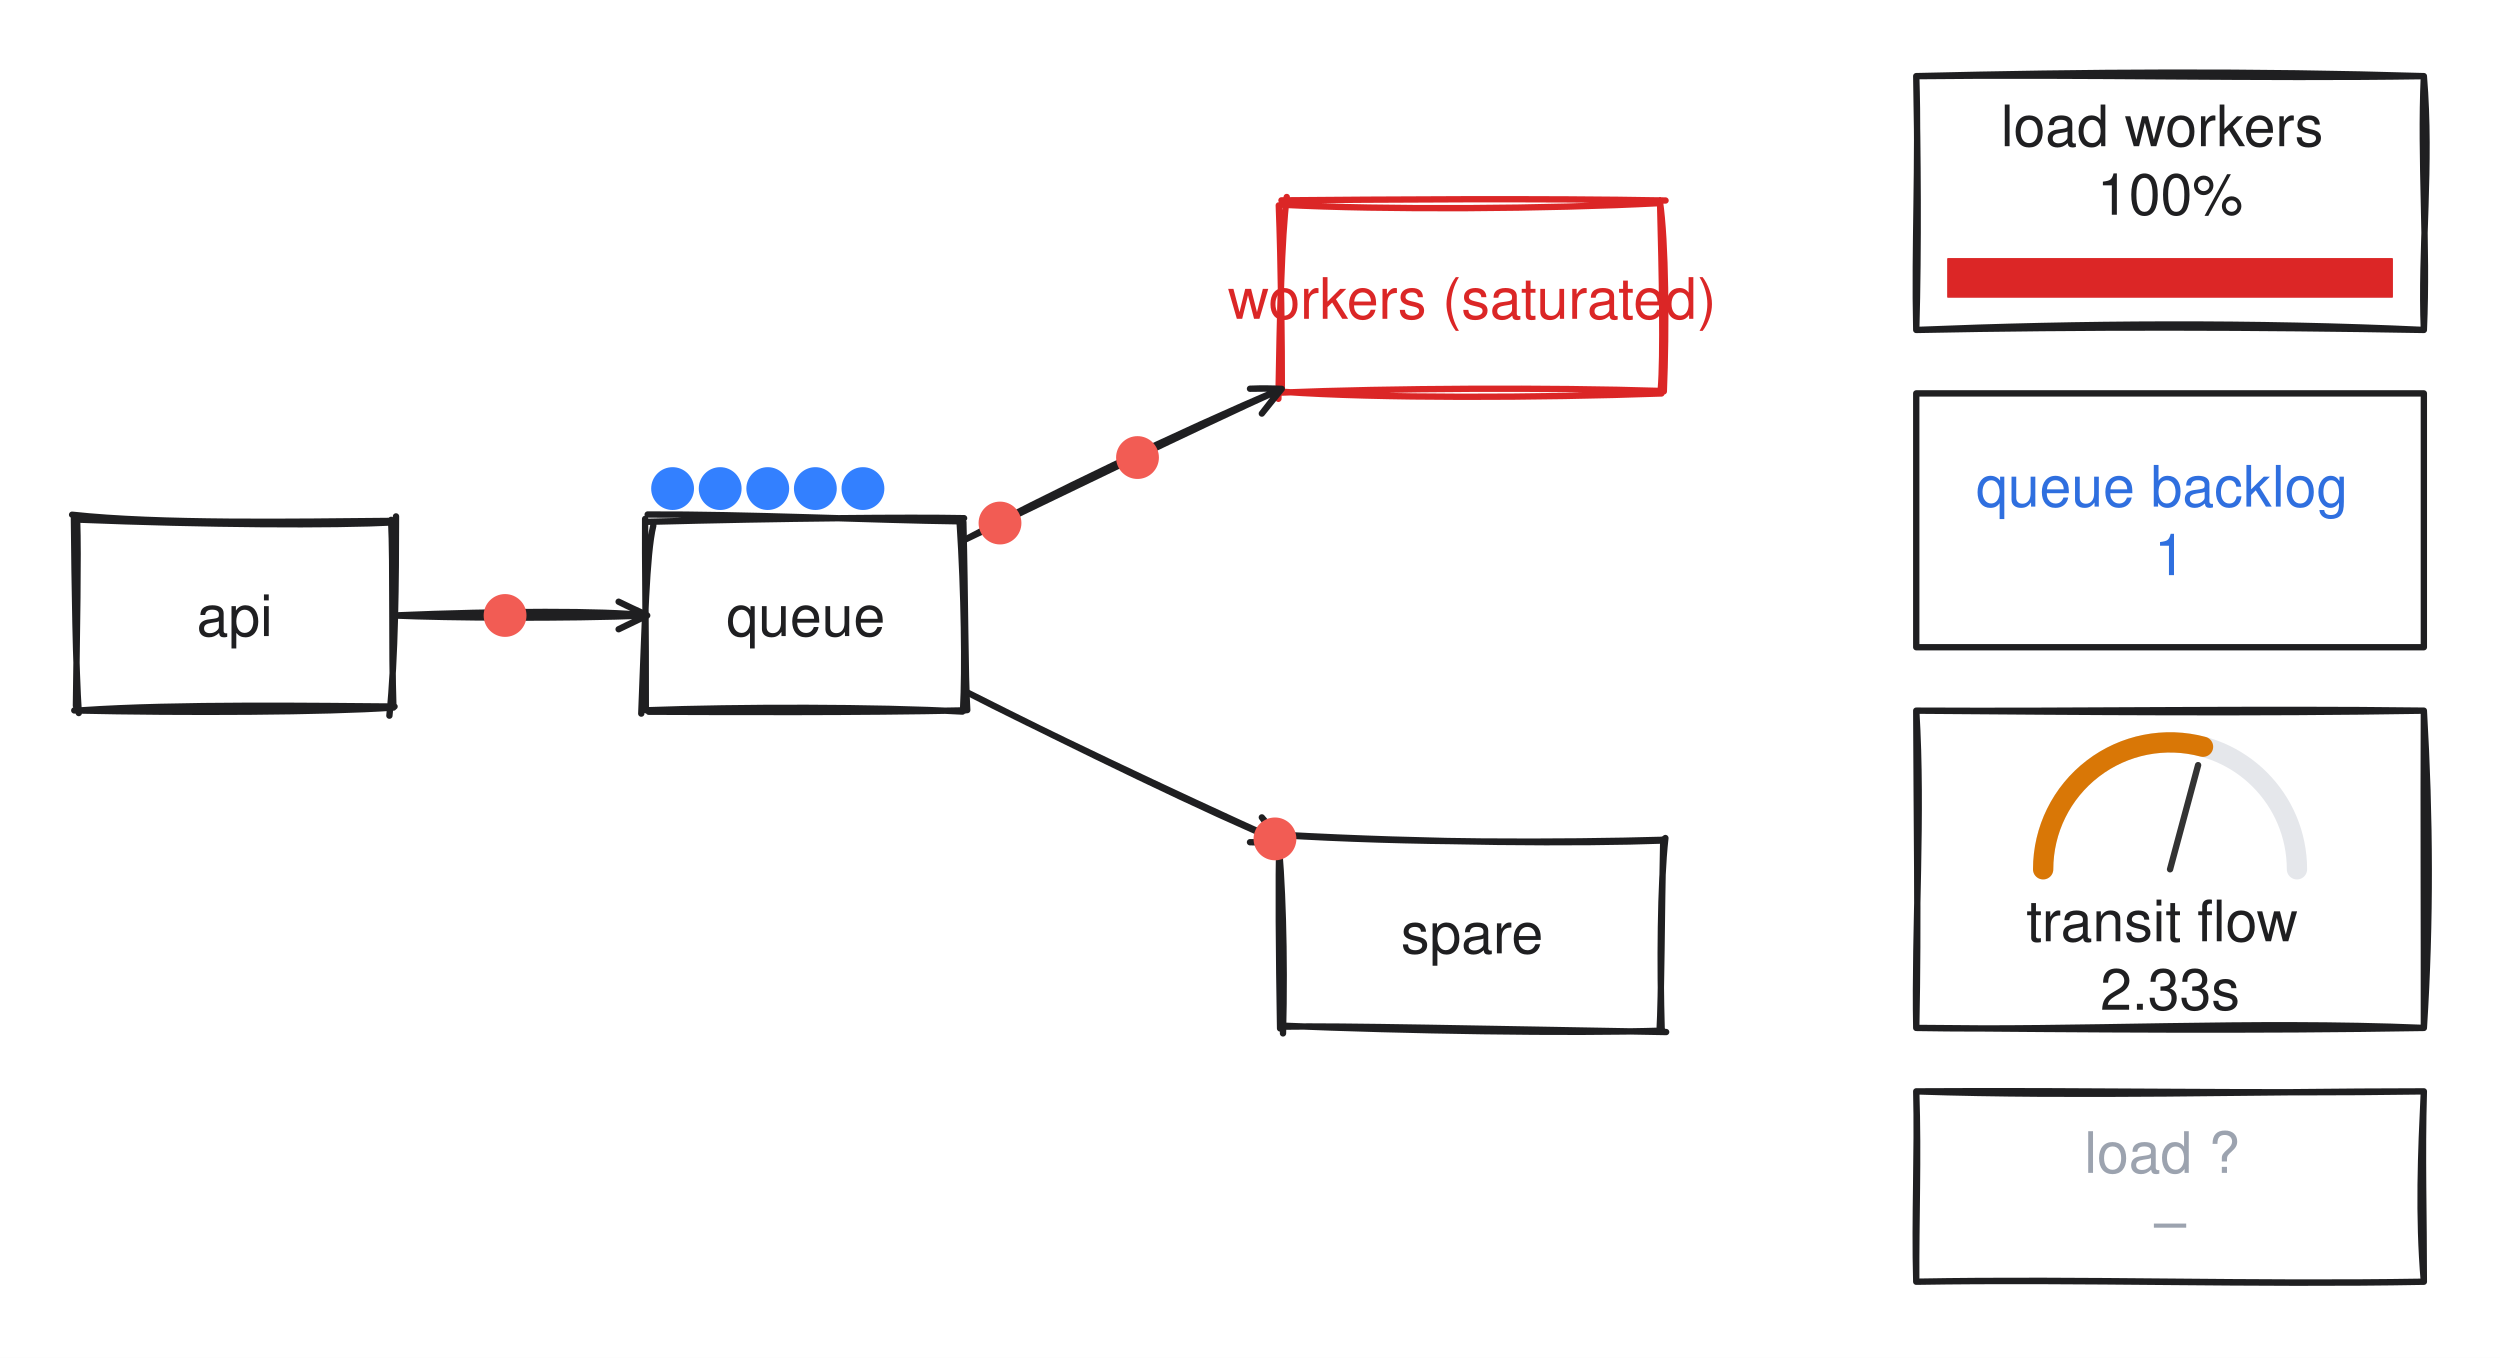
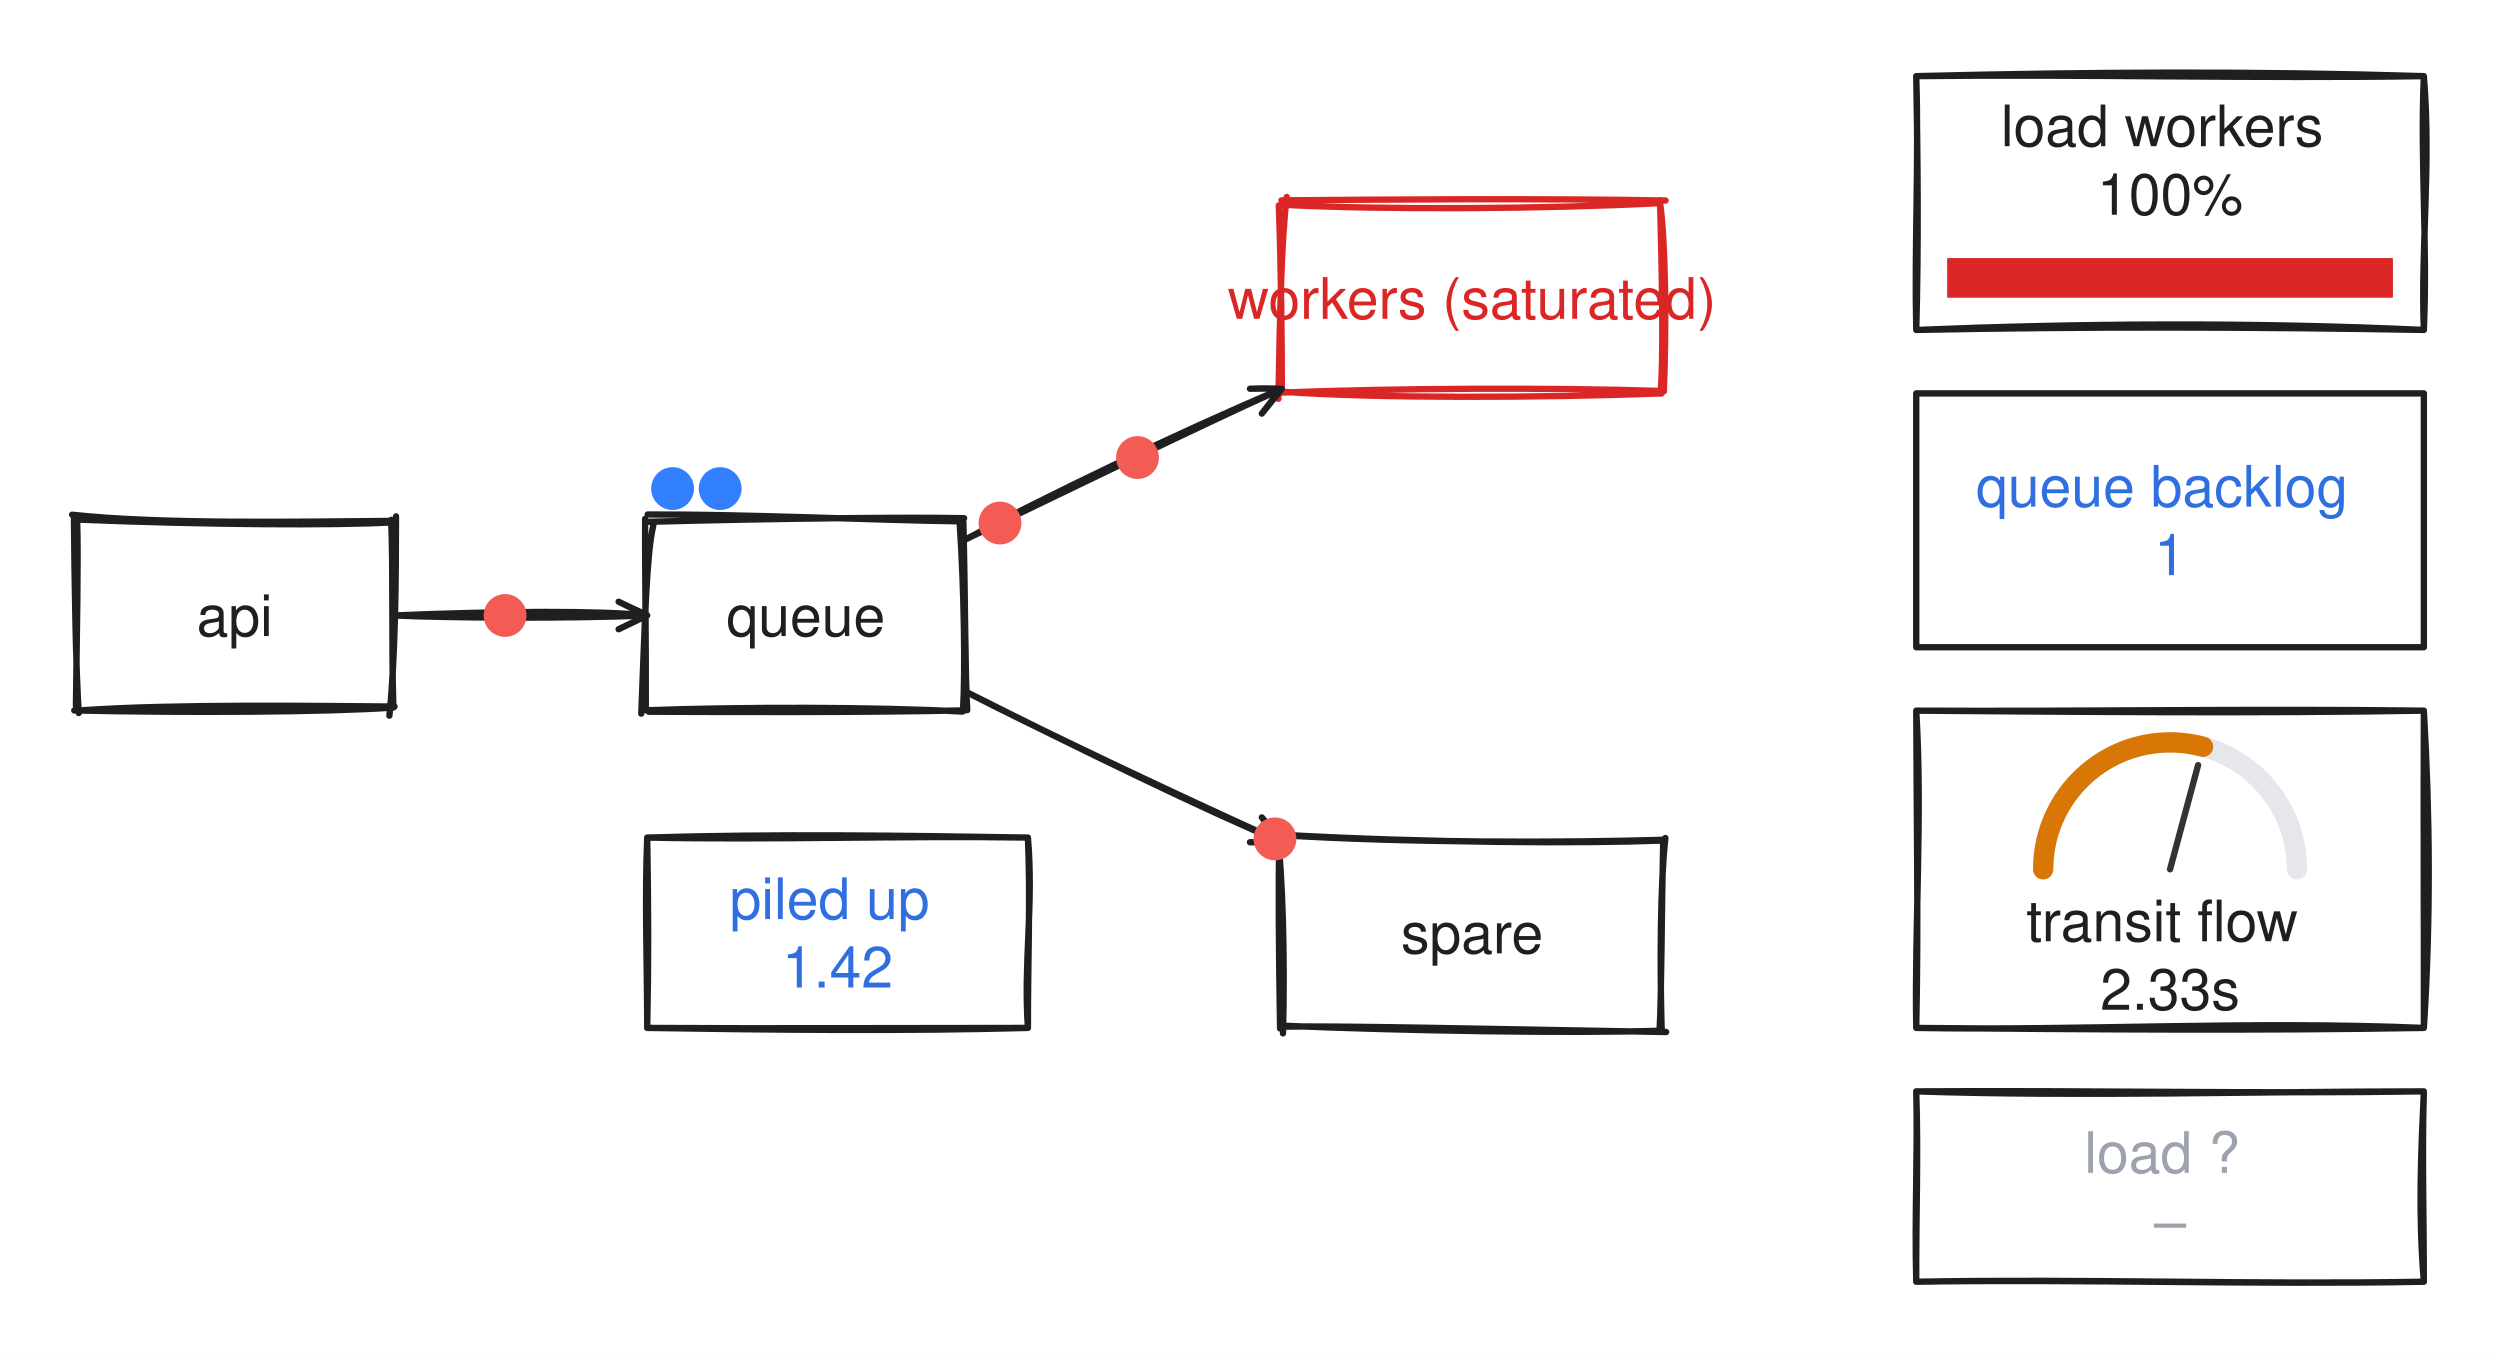
<svg xmlns="http://www.w3.org/2000/svg" width="788" height="428" viewBox="-4 -4 788 428">
  <rect x="-4" y="-4" width="788" height="428" fill="#ffffff" />
  <path d="M18.73 158.24 C46.01 161.24 89.88 160.44 119.18 160.19 M20.51 159.78 C61.2 161.42 100.77 161.67 120.63 160.64 M120.82 158.77 C120.81 178.77 120.62 203.25 118.74 221.58 M119.28 159.86 C119.98 174.31 119.37 200.64 120 219.03 M120.36 218.7 C97.23 218.54 51.47 217.83 21.86 219.88 M119.51 219.05 C98.9 220.48 54.44 220.72 19.41 219.93 M19.93 218.46 C20.24 194.02 20.71 171.52 20.32 160.11 M20.83 220.75 C19.88 206.82 19.51 180.16 19.3 159.44" fill="none" stroke="#1f1f21" stroke-width="2" stroke-linecap="round" stroke-linejoin="round" />
  <text x="70" font-family="Helvetica Neue, Helvetica, Arial, sans-serif" font-size="18" fill="#1f1f21" text-anchor="middle">
    <tspan x="70" y="196.48">api</tspan>
  </text>
  <path d="M200.15 158.17 C230.57 158.03 272.03 159.97 298.22 160.32 M200.51 160.47 C243.08 159.34 282.69 158.99 299.88 159.33 M298.49 160.87 C299.92 182.66 300.24 207.47 299.57 219.34 M299.65 160.57 C300.28 184.66 300.18 208.75 300.88 219.82 M300.33 219.9 C266.46 220.64 225.61 220.42 200.48 220.34 M299.36 220.29 C271.97 218.78 228.88 218.81 199.68 219.88 M198.13 220.93 C199.26 193.36 199.73 170.64 201.91 161.71 M199.56 219.45 C199.63 195.03 199.23 170.88 199.34 159.56" fill="none" stroke="#1f1f21" stroke-width="2" stroke-linecap="round" stroke-linejoin="round" />
  <text x="250" font-family="Helvetica Neue, Helvetica, Arial, sans-serif" font-size="18" fill="#1f1f21" text-anchor="middle">
    <tspan x="250" y="196.48">queue</tspan>
  </text>
  <path d="M400.09 60.53 C432.44 62.24 484.12 61.85 518.89 60.04 M399.92 59.15 C430.3 58.89 482.64 58.48 520.98 59.2 M519.23 59.09 C519.88 82.84 520.34 108.43 519.48 118.67 M519.15 59.16 C521.09 72.17 521.24 99.9 520.44 119.36 M519.27 119.22 C485.14 118.12 434.48 118.34 399.6 119.76 M519.69 120.02 C481.46 121.38 430.24 121.64 400.25 119.48 M398.95 121.71 C399.42 95.25 399.93 71.15 401.58 58.09 M400.04 119.07 C400.07 105.59 399.79 78.98 399.07 60.74" fill="none" stroke="#db2626" stroke-width="2" stroke-linecap="round" stroke-linejoin="round" />
  <text x="460" font-family="Helvetica Neue, Helvetica, Arial, sans-serif" font-size="18" fill="#db2626" text-anchor="middle">
    <tspan x="460" y="96.48">workers (saturated)</tspan>
  </text>
  <path d="M400.17 259.12 C446.36 261.7 494.71 261.9 520.06 260.94 M399.24 259.2 C439.08 261.72 489.18 261.61 520.01 260.71 M520.25 260.55 C519.7 284.65 519.72 309.59 519.09 321.01 M520.93 260.15 C519.31 274.46 519.19 300.46 519.76 320.73 M521.17 321.3 C464.32 320.3 417.44 319.28 400.87 319.6 M520.1 320.86 C491.17 321.79 438 320.9 400.95 319.32 M400.4 321.73 C401.06 296.94 400.2 271.78 398.69 258.76 M399.48 320.16 C399.09 297.34 398.87 272.67 399.27 260.51" fill="none" stroke="#1f1f21" stroke-width="2" stroke-linecap="round" stroke-linejoin="round" />
  <text x="460" font-family="Helvetica Neue, Helvetica, Arial, sans-serif" font-size="18" fill="#1f1f21" text-anchor="middle">
    <tspan x="460" y="296.48">spare</tspan>
  </text>
  <path d="M120 190 C137.05 190.75 173.73 191.06 200 190 M120 190 C154.46 188.55 186.26 188.46 200 190 M190.99 185.66 C193.97 187.25 197.87 188.76 200 190 M190.99 185.66 C193.38 186.87 197.32 188.63 200 190 M190.99 194.34 C194.53 192.53 198.14 190.97 200 190 M190.99 194.34 C194.53 192.61 198.22 190.86 200 190" fill="none" stroke="#1f1f21" stroke-width="2" stroke-linecap="round" stroke-linejoin="round" />
  <path d="M300 166.19 C323.87 153.36 368.25 131.9 400 118.57 M300 166.19 C330.13 151.69 372.51 131 400 118.57 M390 118.53 C393.7 118.35 398 118.47 400 118.57 M390 118.53 C392.61 118.45 396.95 118.45 400 118.57 M393.73 126.36 C395.08 124.69 397.64 121.14 400 118.57 M393.73 126.36 C396.05 123.54 398.64 120.23 400 118.57" fill="none" stroke="#1f1f21" stroke-width="2" stroke-linecap="round" stroke-linejoin="round" />
  <path d="M300 213.81 C320.99 224.69 365.86 246.06 400 261.43 M300 213.81 C336.25 232.07 377.39 252.07 400 261.43 M393.73 253.64 C395.87 256.22 398.69 259.45 400 261.43 M393.73 253.64 C395.91 256.61 398.53 259.72 400 261.43 M390 261.47 C392.3 261.59 396.75 261.4 400 261.43 M390 261.47 C393.73 261.55 397.87 261.51 400 261.43" fill="none" stroke="#1f1f21" stroke-width="2" stroke-linecap="round" stroke-linejoin="round" />
  <path d="M600 20 C653.5 18.69 705.96 18.35 760 20 M600 20 C652.88 19.38 707.89 20.81 760 20 M760 20 C762.33 48.2 758.97 74.57 760 100 M760 20 C758.83 46.79 761.2 72.84 760 100 M760 100 C706.7 97.53 651.56 97.88 600 100 M760 100 C707.68 99.07 652.48 98.92 600 100 M600 100 C600.75 73.08 600.45 44.54 600 20 M600 100 C599.4 73.62 600.86 47.14 600 20" fill="none" stroke="#1f1f21" stroke-width="2" stroke-linecap="round" stroke-linejoin="round" />
  <text x="680" font-family="Helvetica Neue, Helvetica, Arial, sans-serif" font-size="18" fill="#1f1f21" text-anchor="middle">
    <tspan x="680" y="42.08">load workers</tspan>
    <tspan x="680" y="63.68">100%</tspan>
  </text>
  <path d="M610 77.6 C656.67 77.6 703.33 77.6 750 77.6 C750 81.6 750 85.6 750 89.6 C703.33 89.6 656.67 89.6 610 89.6 C610 85.6 610 81.6 610 77.6 Z" fill="#e5e7eb" stroke="none" />
  <path d="M610 77.6 C656.67 77.6 703.33 77.6 750 77.6 C750 81.6 750 85.6 750 89.6 C703.33 89.6 656.67 89.6 610 89.6 C610 85.6 610 81.6 610 77.6 Z" fill="none" stroke="#e5e7eb" stroke-width="0.5" stroke-linecap="round" stroke-linejoin="round" />
  <path d="M610 77.6 C656.67 77.6 703.33 77.6 750 77.6 C750 81.6 750 85.6 750 89.6 C703.33 89.6 656.67 89.6 610 89.6 C610 85.6 610 81.6 610 77.6 Z" fill="#dc2626" stroke="none" />
  <path d="M610 77.6 C656.67 77.6 703.33 77.6 750 77.6 C750 81.6 750 85.6 750 89.6 C703.33 89.6 656.67 89.6 610 89.6 C610 85.6 610 81.6 610 77.6 Z" fill="none" stroke="#dc2626" stroke-width="0.5" stroke-linecap="round" stroke-linejoin="round" />
  <path d="M600 120 C653.33 120 706.67 120 760 120 C760 146.67 760 173.33 760 200 C706.67 200 653.33 200 600 200 C600 173.33 600 146.67 600 120 Z" fill="none" stroke="#1f1f21" stroke-width="2" stroke-linecap="round" stroke-linejoin="round" />
  <text x="680" font-family="Helvetica Neue, Helvetica, Arial, sans-serif" font-size="18" fill="#2f6fdf" text-anchor="middle">
    <tspan x="680" y="155.68">queue backlog</tspan>
    <tspan x="680" y="177.28">1</tspan>
  </text>
  <path d="M600 220 C652.69 220.4 706.85 220.88 760 220 M600 220 C652.21 220.29 706.54 219.32 760 220 M760 220 C761.95 253.58 762.15 286.14 760 320 M760 220 C759.86 254.3 760.05 285.54 760 320 M760 320 C704.66 317.7 652.32 320.93 600 320 M760 320 C706.41 320.92 653.7 320.45 600 320 M600 320 C599.42 288.58 602.02 252.77 600 220 M600 320 C600.71 285.74 600.09 253.11 600 220" fill="none" stroke="#1f1f21" stroke-width="2" stroke-linecap="round" stroke-linejoin="round" />
  <text x="680" font-family="Helvetica Neue, Helvetica, Arial, sans-serif" font-size="18" fill="#1f1f21" text-anchor="middle">
    <tspan x="680" y="292.68">transit flow</tspan>
    <tspan x="680" y="314.28">2.33s</tspan>
  </text>
  <path d="M640 270 C640 247.91 657.91 230 680 230 C702.09 230 720 247.91 720 270" fill="none" stroke="#e5e7eb" stroke-width="6.4" stroke-linecap="round" stroke-linejoin="round" />
  <path d="M640 270 C640 257.56 645.79 245.82 655.67 238.25 C665.54 230.68 678.38 228.14 690.39 231.37" fill="none" stroke="#d97706" stroke-width="6.4" stroke-linecap="round" stroke-linejoin="round" />
  <path d="M680 270 C682.95 259.06 685.89 248.11 688.84 237.17" fill="none" stroke="#333333" stroke-width="2" stroke-linecap="round" stroke-linejoin="round" />
  <path d="M600 340 C651.16 341.72 706.02 340.04 760 340 M600 340 C654.3 339.64 707.41 340.79 760 340 M760 340 C759.08 359.33 758.22 379.11 760 400 M760 340 C759.39 360.17 760.01 380.12 760 400 M760 400 C706.72 401.01 651.37 399.14 600 400 M760 400 C705.47 400.92 652.92 399.04 600 400 M600 400 C599.88 379.89 600.7 361.55 600 340 M600 400 C599.44 379.47 600.49 359.25 600 340" fill="none" stroke="#1f1f21" stroke-width="2" stroke-linecap="round" stroke-linejoin="round" />
  <text x="680" font-family="Helvetica Neue, Helvetica, Arial, sans-serif" font-size="18" fill="#9ca3af" text-anchor="middle">
    <tspan x="680" y="365.68">load ?</tspan>
    <tspan x="680" y="387.28">–</tspan>
  </text>
+   <path d="M200 260 C241.3 258.78 279.58 259.38 320 260 M200 260 C238.86 260.82 279.87 259.39 320 260 M320 260 C321.85 281.33 318.56 299.38 320 320 M320 260 C320.83 279.27 319.97 299.1 320 320 M320 320 C281.97 321.05 239.25 320.63 200 320 M320 320 C279.2 320.01 240.99 320.22 200 320 M200 320 C200.45 298.64 200.36 281.87 200 260 M200 320 C199.98 299.6 199.19 280.2 200 260" fill="none" stroke="#1f1f21" stroke-width="2" stroke-linecap="round" stroke-linejoin="round" />
+   <text x="260" font-family="Helvetica Neue, Helvetica, Arial, sans-serif" font-size="18" fill="#2f6fdf" text-anchor="middle">
+     <tspan x="260" y="285.68">piled up</tspan>
+     <tspan x="260" y="307.28">1.42</tspan>
+   </text>
  <path d="M360.54 140.22 C360.54 143.53 357.85 146.22 354.54 146.22 C351.22 146.22 348.54 143.53 348.54 140.22 C348.54 136.91 351.22 134.22 354.54 134.22 C357.85 134.22 360.54 136.91 360.54 140.22 Z" fill="#f25c54" stroke="none" />
  <path d="M360.54 140.22 C360.54 143.53 357.85 146.22 354.54 146.22 C351.22 146.22 348.54 143.53 348.54 140.22 C348.54 136.91 351.22 134.22 354.54 134.22 C357.85 134.22 360.54 136.91 360.54 140.22 Z" fill="none" stroke="#f25c54" stroke-width="1.5" stroke-linecap="round" stroke-linejoin="round" />
  <path d="M317.2 160.86 C317.2 164.17 314.51 166.86 311.2 166.86 C307.89 166.86 305.2 164.17 305.2 160.86 C305.2 157.54 307.89 154.86 311.2 154.86 C314.51 154.86 317.2 157.54 317.2 160.86 Z" fill="#f25c54" stroke="none" />
  <path d="M317.2 160.86 C317.2 164.17 314.51 166.86 311.2 166.86 C307.89 166.86 305.2 164.17 305.2 160.86 C305.2 157.54 307.89 154.86 311.2 154.86 C314.51 154.86 317.2 157.54 317.2 160.86 Z" fill="none" stroke="#f25c54" stroke-width="1.5" stroke-linecap="round" stroke-linejoin="round" />
  <path d="M161.2 190 C161.2 193.31 158.51 196 155.2 196 C151.89 196 149.2 193.31 149.2 190 C149.2 186.69 151.89 184 155.2 184 C158.51 184 161.2 186.69 161.2 190 Z" fill="#f25c54" stroke="none" />
  <path d="M161.2 190 C161.2 193.31 158.51 196 155.2 196 C151.89 196 149.2 193.31 149.2 190 C149.2 186.69 151.89 184 155.2 184 C158.51 184 161.2 186.69 161.2 190 Z" fill="none" stroke="#f25c54" stroke-width="1.5" stroke-linecap="round" stroke-linejoin="round" />
  <path d="M403.87 260.42 C403.87 263.73 401.19 266.42 397.87 266.42 C394.56 266.42 391.87 263.73 391.87 260.42 C391.87 257.1 394.56 254.42 397.87 254.42 C401.19 254.42 403.87 257.1 403.87 260.42 Z" fill="#f25c54" stroke="none" />
  <path d="M403.87 260.42 C403.87 263.73 401.19 266.42 397.87 266.42 C394.56 266.42 391.87 263.73 391.87 260.42 C391.87 257.1 394.56 254.42 397.87 254.42 C401.19 254.42 403.87 257.1 403.87 260.42 Z" fill="none" stroke="#f25c54" stroke-width="1.5" stroke-linecap="round" stroke-linejoin="round" />
  <path d="M214 150 C214 153.31 211.31 156 208 156 C204.69 156 202 153.31 202 150 C202 146.69 204.69 144 208 144 C211.31 144 214 146.69 214 150 Z" fill="#3380ff" stroke="none" />
  <path d="M214 150 C214 153.31 211.31 156 208 156 C204.69 156 202 153.31 202 150 C202 146.69 204.69 144 208 144 C211.31 144 214 146.69 214 150 Z" fill="none" stroke="#3380ff" stroke-width="1.5" stroke-linecap="round" stroke-linejoin="round" />
  <path d="M229 150 C229 153.31 226.31 156 223 156 C219.69 156 217 153.31 217 150 C217 146.69 219.69 144 223 144 C226.31 144 229 146.69 229 150 Z" fill="#3380ff" stroke="none" />
  <path d="M229 150 C229 153.31 226.31 156 223 156 C219.69 156 217 153.31 217 150 C217 146.69 219.69 144 223 144 C226.31 144 229 146.69 229 150 Z" fill="none" stroke="#3380ff" stroke-width="1.5" stroke-linecap="round" stroke-linejoin="round" />
-   <path d="M244 150 C244 153.31 241.31 156 238 156 C234.69 156 232 153.31 232 150 C232 146.69 234.69 144 238 144 C241.31 144 244 146.69 244 150 Z" fill="#3380ff" stroke="none" />
-   <path d="M244 150 C244 153.31 241.31 156 238 156 C234.69 156 232 153.31 232 150 C232 146.69 234.69 144 238 144 C241.31 144 244 146.69 244 150 Z" fill="none" stroke="#3380ff" stroke-width="1.5" stroke-linecap="round" stroke-linejoin="round" />
-   <path d="M259 150 C259 153.31 256.31 156 253 156 C249.69 156 247 153.31 247 150 C247 146.69 249.69 144 253 144 C256.31 144 259 146.69 259 150 Z" fill="#3380ff" stroke="none" />
-   <path d="M259 150 C259 153.31 256.31 156 253 156 C249.69 156 247 153.31 247 150 C247 146.69 249.69 144 253 144 C256.31 144 259 146.69 259 150 Z" fill="none" stroke="#3380ff" stroke-width="1.5" stroke-linecap="round" stroke-linejoin="round" />
-   <path d="M274 150 C274 153.31 271.31 156 268 156 C264.69 156 262 153.31 262 150 C262 146.69 264.69 144 268 144 C271.31 144 274 146.69 274 150 Z" fill="#3380ff" stroke="none" />
-   <path d="M274 150 C274 153.31 271.31 156 268 156 C264.69 156 262 153.31 262 150 C262 146.69 264.69 144 268 144 C271.31 144 274 146.69 274 150 Z" fill="none" stroke="#3380ff" stroke-width="1.5" stroke-linecap="round" stroke-linejoin="round" />
</svg>
